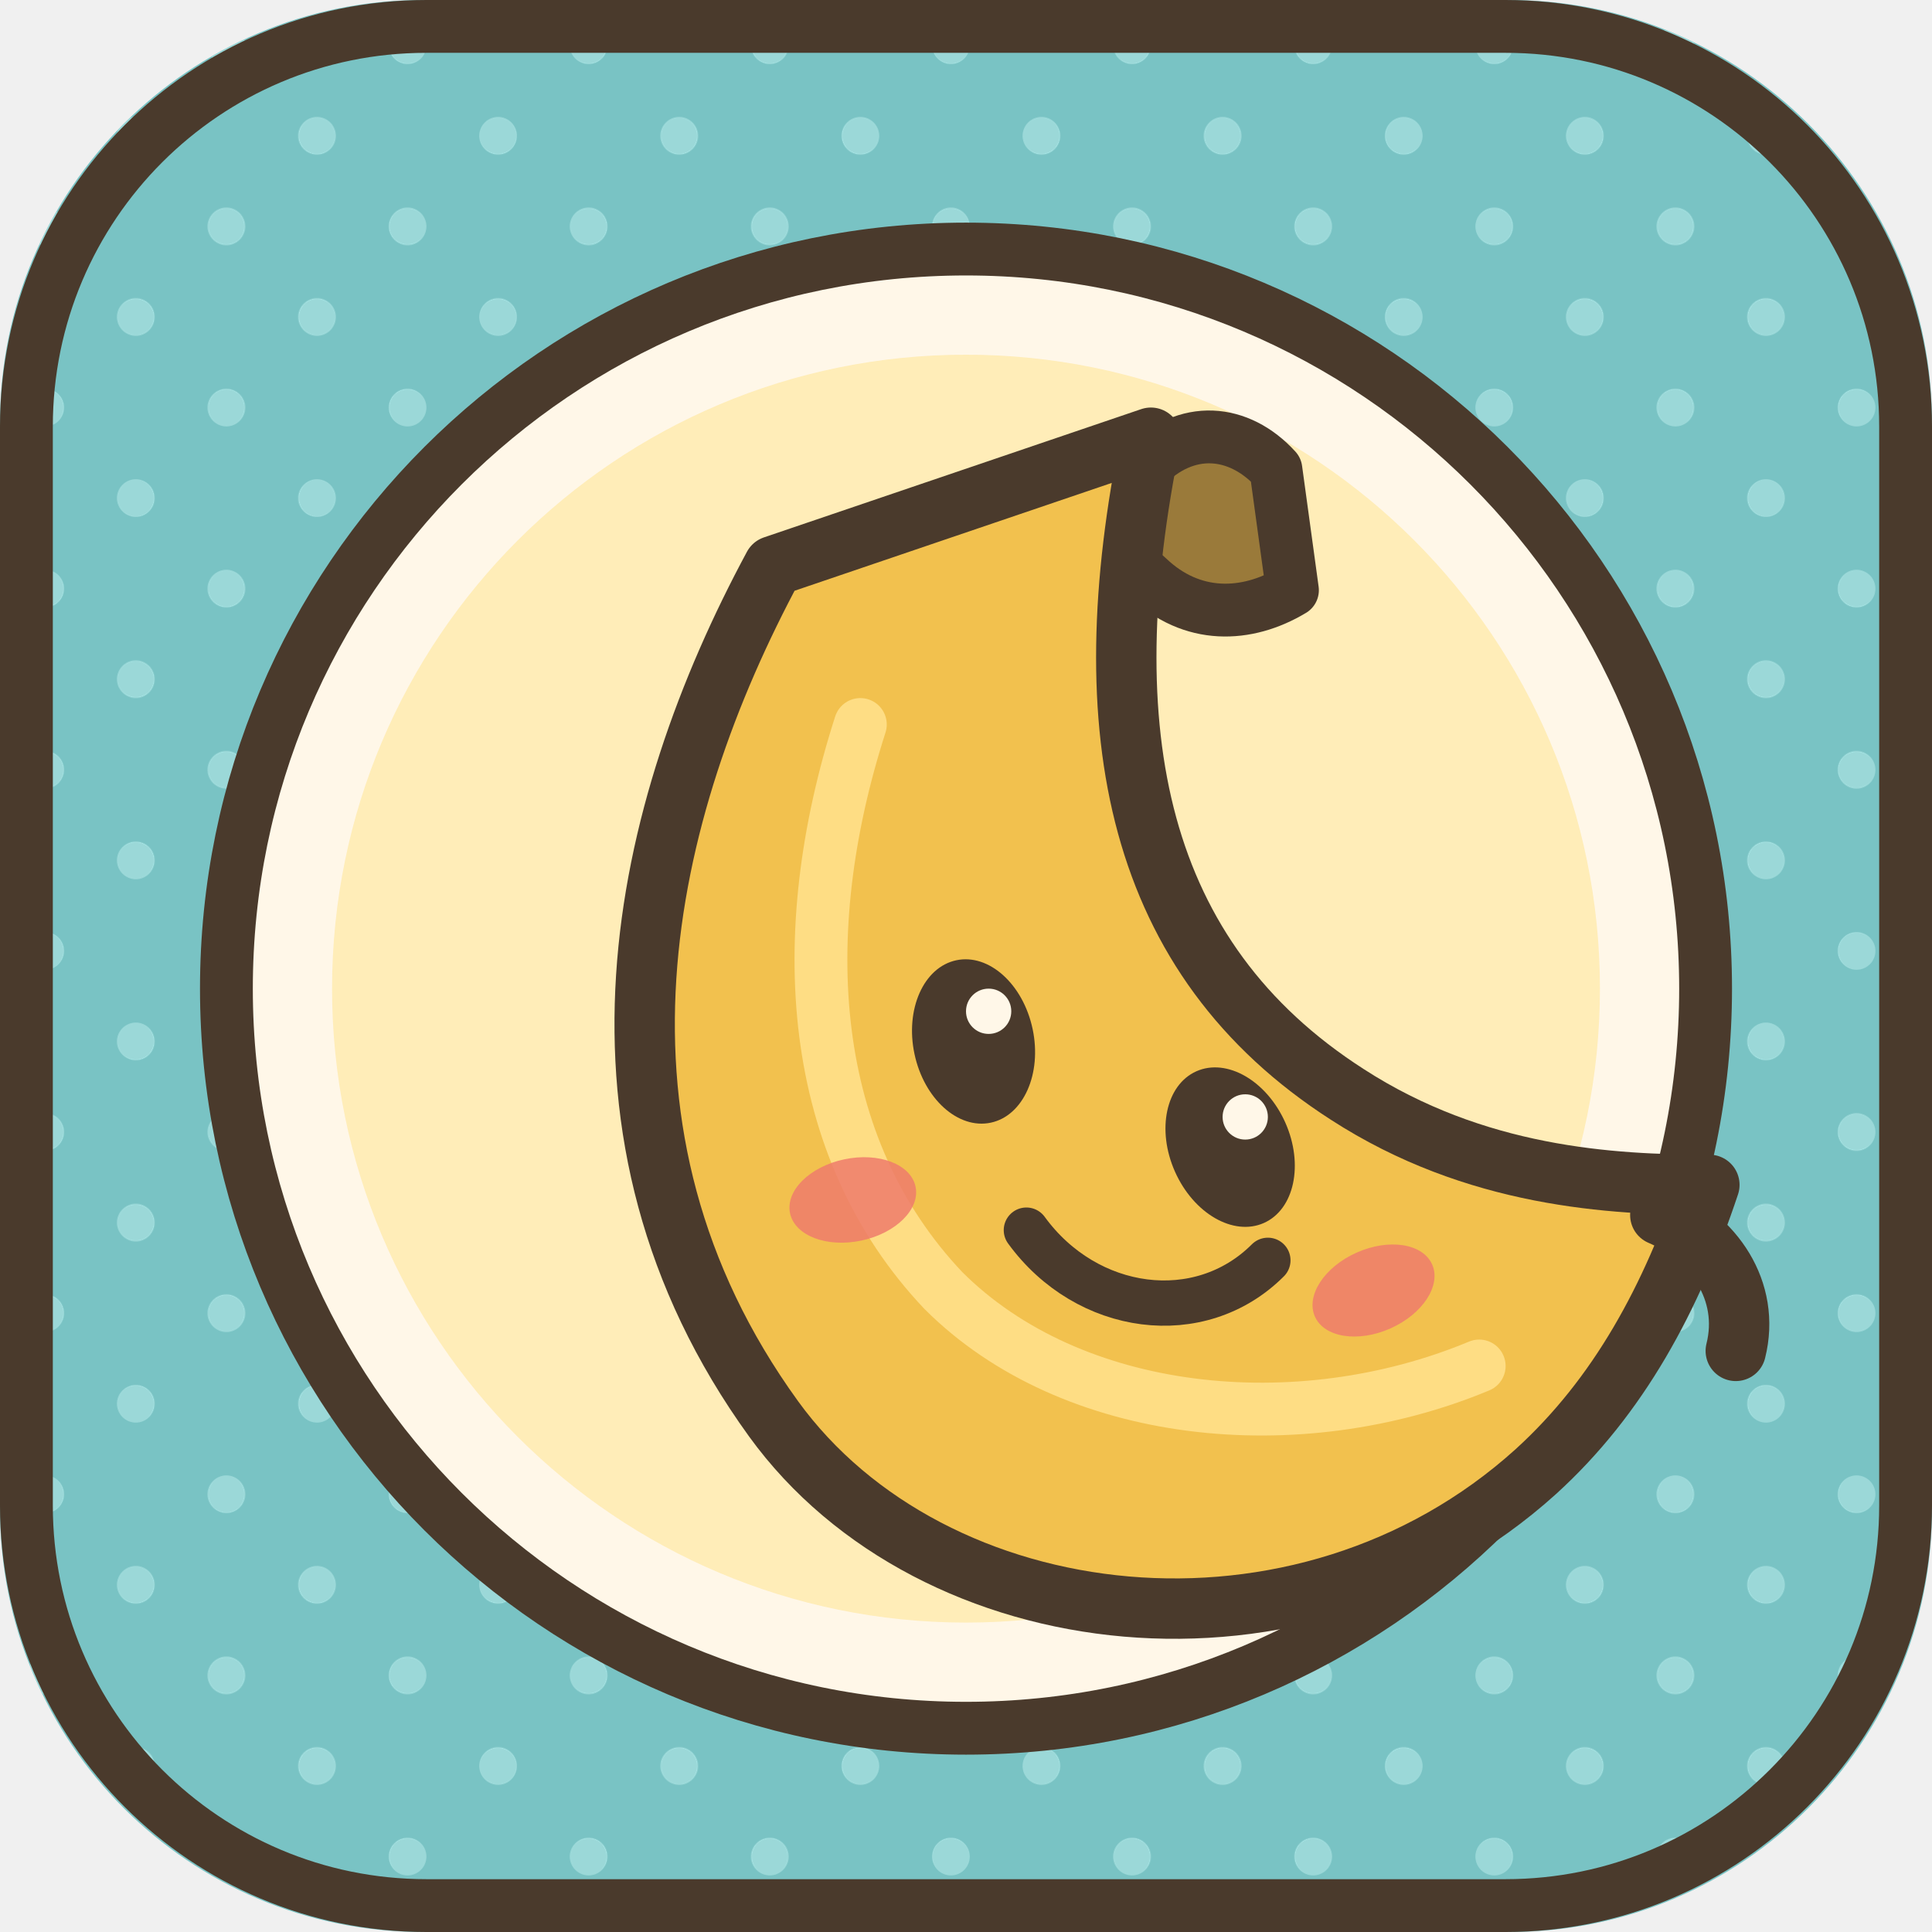
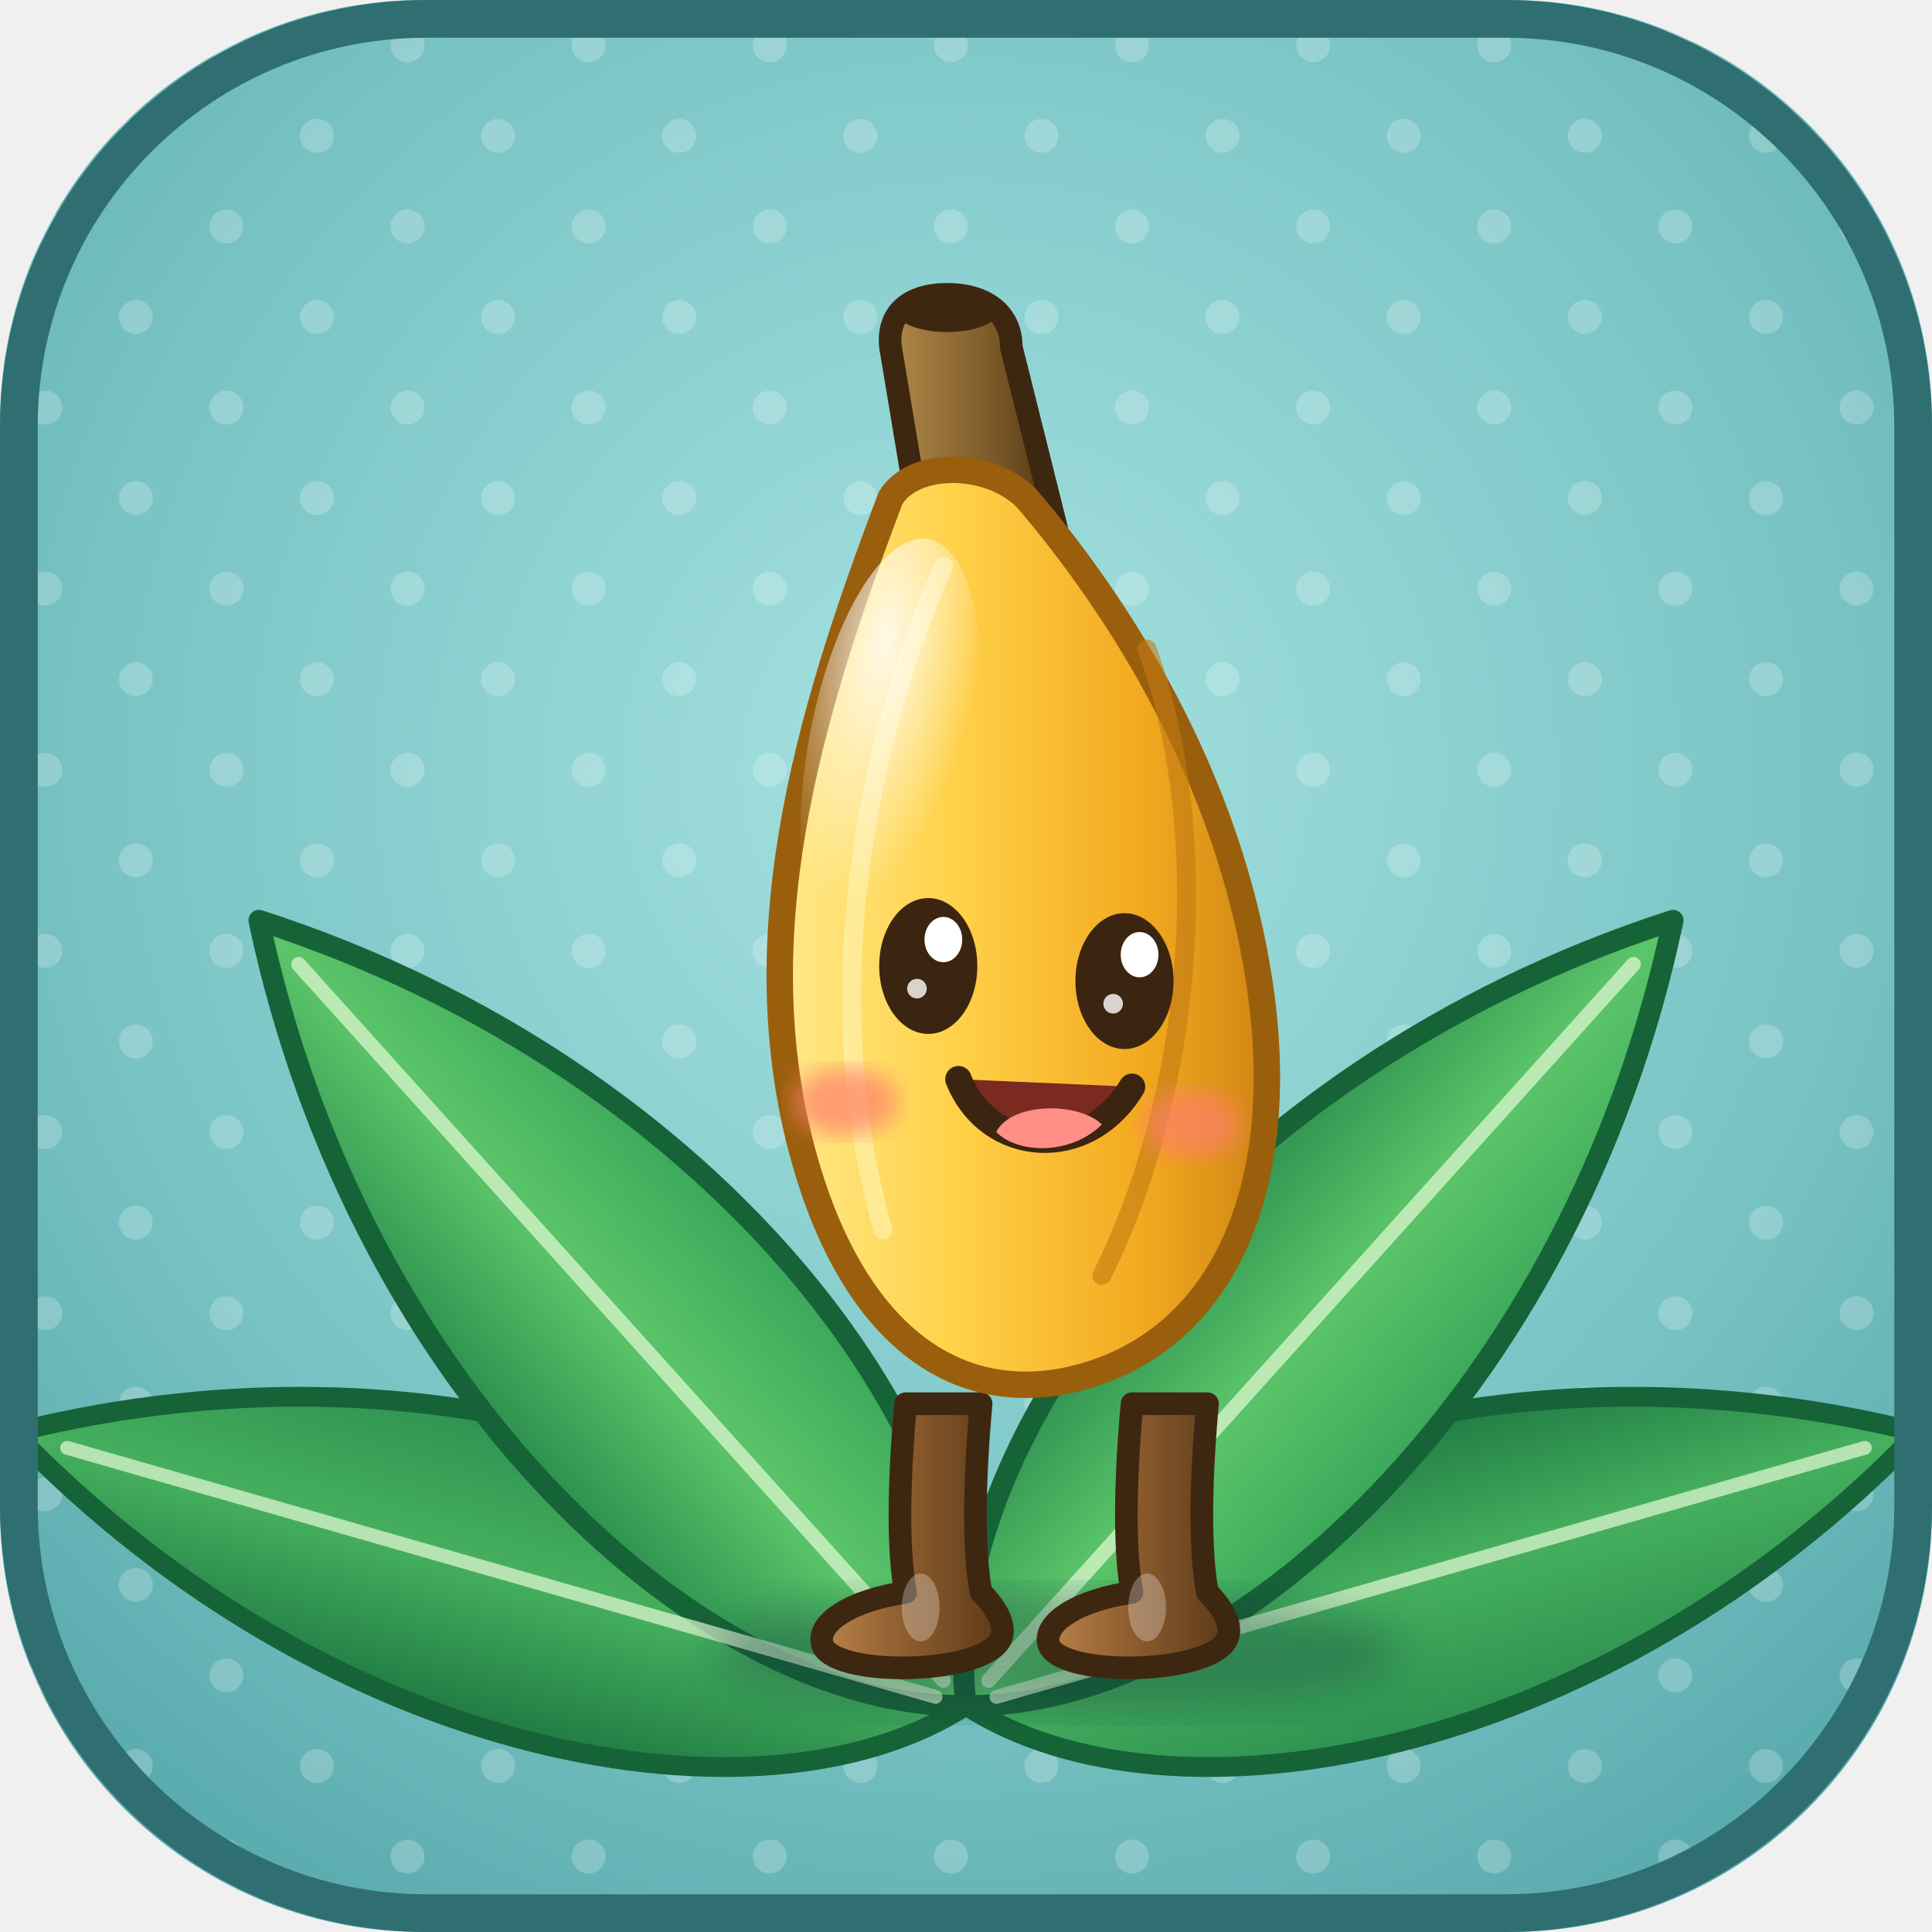
- <svg xmlns="http://www.w3.org/2000/svg" viewBox="0 0 512 512" role="img" aria-label="Dear Sunday: quả chuối mặt cười">
+ <svg xmlns="http://www.w3.org/2000/svg" viewBox="0 0 512 512" role="img" aria-label="Dear Sunday: quả chuối mặt cười giữa lá cây">
  <defs>
-     <pattern id="dots" width="48" height="48" patternUnits="userSpaceOnUse">
-       <circle cx="12" cy="12" r="5" fill="#9bd8d8" />
-       <circle cx="36" cy="36" r="5" fill="#9bd8d8" />
-     </pattern>
    <clipPath id="tile">
      <rect width="512" height="512" rx="112" />
    </clipPath>
+     <radialGradient id="bg" cx="50%" cy="40%" r="75%">
+       <stop offset="0" stop-color="#a6e3e1" />
+       <stop offset=".6" stop-color="#79c3c4" />
+       <stop offset="1" stop-color="#4fa3a7" />
+     </radialGradient>
+     <pattern id="dots" width="48" height="48" patternUnits="userSpaceOnUse">
+       <circle cx="12" cy="12" r="4.5" fill="#ffffff" opacity=".22" />
+       <circle cx="36" cy="36" r="4.5" fill="#ffffff" opacity=".22" />
+     </pattern>
+     <linearGradient id="leaf" x1="0" x2="1" y1="0" y2="0">
+       <stop offset="0" stop-color="#2c8f4e" />
+       <stop offset=".5" stop-color="#5cc56a" />
+       <stop offset="1" stop-color="#3aa65a" />
+     </linearGradient>
+     <linearGradient id="leaf2" x1="0" x2="1" y1="0" y2="0">
+       <stop offset="0" stop-color="#1f7a43" />
+       <stop offset=".5" stop-color="#46b05e" />
+       <stop offset="1" stop-color="#2d9150" />
+     </linearGradient>
+     <linearGradient id="peel" x1="0" x2="1" y1="0" y2="0">
+       <stop offset="0" stop-color="#ffe98a" />
+       <stop offset=".35" stop-color="#ffd24a" />
+       <stop offset=".75" stop-color="#f2a91f" />
+       <stop offset="1" stop-color="#cf8412" />
+     </linearGradient>
+     <linearGradient id="leg" x1="0" x2="1" y1="0" y2="0">
+       <stop offset="0" stop-color="#b9824a" />
+       <stop offset=".5" stop-color="#8a5a2c" />
+       <stop offset="1" stop-color="#5b3a1a" />
+     </linearGradient>
+     <linearGradient id="stem" x1="0" x2="1" y1="0" y2="0">
+       <stop offset="0" stop-color="#b08a4a" />
+       <stop offset=".6" stop-color="#7d5a28" />
+       <stop offset="1" stop-color="#523716" />
+     </linearGradient>
+     <radialGradient id="gloss" cx="35%" cy="25%" r="60%">
+       <stop offset="0" stop-color="#fff" stop-opacity=".85" />
+       <stop offset="1" stop-color="#fff" stop-opacity="0" />
+     </radialGradient>
+     <filter id="blur6">
+       <feGaussianBlur stdDeviation="6" />
+     </filter>
+     <filter id="blur3">
+       <feGaussianBlur stdDeviation="3" />
+     </filter>
+     <path id="lf" d="M0 0C46-40 58-150 0-250C-58-150-46-40 0 0Z" />
  </defs>
  <g clip-path="url(#tile)">
-     <rect width="512" height="512" fill="#79c3c4" />
+     <rect width="512" height="512" fill="url(#bg)" />
    <rect width="512" height="512" fill="url(#dots)" />
-     <g transform="translate(256 262)">
-       <g stroke="#4a3a2c" stroke-width="12" stroke-linecap="round">
-         <path d="M0 -218v-34M0 218v34M-218 0h-34M218 0h34M154 -154l24 -24M-154 154l-24 24M154 154l24 24M-154 -154l-24 -24" fill="none" stroke="none" />
+     <g stroke="#176338" stroke-width="5" stroke-linejoin="round">
+       <g transform="translate(256 452) rotate(-74) scale(1.05)">
+         <use href="#lf" fill="url(#leaf2)" />
      </g>
-       <circle r="196" fill="#fff7e8" stroke="#4a3a2c" stroke-width="14" />
-       <circle r="168" fill="#ffe9a8" opacity=".75" />
+       <g transform="translate(256 452) rotate(74) scale(1.05)">
+         <use href="#lf" fill="url(#leaf2)" />
+       </g>
+       <g transform="translate(256 452) rotate(-42) scale(1.12)">
+         <use href="#lf" fill="url(#leaf)" />
+       </g>
+       <g transform="translate(256 452) rotate(42) scale(1.12)">
+         <use href="#lf" fill="url(#leaf)" />
+       </g>
    </g>
-     <g stroke-linejoin="round" stroke-linecap="round">
-       <path d="M150 128c-8 10-4 22 8 28 14 8 28 4 38-6l-12-30c-12-8-26-6-34 8z" fill="#9a7a3a" stroke="#4a3a2c" stroke-width="14" transform="translate(150 -2) rotate(14 160 140)" />
-       <path d="M205 150C170 215 150 300 205 376c42 58 140 70 202 14 22-20 36-46 46-76-26 0-62-2-96-24-56-36-68-96-52-174z" fill="#f2c14e" stroke="#4a3a2c" stroke-width="16" />
-       <path d="M228 192c-18 56-14 112 22 150 34 34 94 40 142 20" fill="none" stroke="#ffe08a" stroke-width="14" opacity=".9" />
-       <path d="M440 322c14 6 24 20 20 36" fill="none" stroke="#4a3a2c" stroke-width="16" />
+     <g stroke="#e4f9d4" stroke-width="3.5" stroke-linecap="round" opacity=".7" fill="none">
+       <g transform="translate(256 452) rotate(-42) scale(1.12)">
+         <path d="M0 -8V-236" />
+       </g>
+       <g transform="translate(256 452) rotate(42) scale(1.12)">
+         <path d="M0 -8V-236" />
+       </g>
+       <g transform="translate(256 452) rotate(-74) scale(1.05)">
+         <path d="M0 -8V-236" />
+       </g>
+       <g transform="translate(256 452) rotate(74) scale(1.05)">
+         <path d="M0 -8V-236" />
+       </g>
    </g>
-     <g>
-       <ellipse cx="258" cy="276" rx="16" ry="22" fill="#4a3a2c" transform="rotate(-12 258 276)" />
-       <ellipse cx="326" cy="304" rx="16" ry="22" fill="#4a3a2c" transform="rotate(-24 326 304)" />
-       <circle cx="262" cy="268" r="6" fill="#fff7e8" />
-       <circle cx="330" cy="296" r="6" fill="#fff7e8" />
-       <ellipse cx="226" cy="318" rx="17" ry="11" fill="#ef7b6b" opacity=".85" transform="rotate(-12 226 318)" />
-       <ellipse cx="364" cy="342" rx="17" ry="11" fill="#ef7b6b" opacity=".85" transform="rotate(-24 364 342)" />
-       <path d="M272 326c16 22 46 26 64 8" fill="none" stroke="#4a3a2c" stroke-width="12" stroke-linecap="round" />
+     <ellipse cx="280" cy="438" rx="92" ry="16" fill="#0b3b3d" opacity=".35" filter="url(#blur6)" />
+     <g transform="translate(18 0)">
+       <g stroke="#3e2710" stroke-width="6" stroke-linejoin="round" stroke-linecap="round">
+         <path d="M222 372c-2 22-2 40 0 50c-14 2-24 8-22 14c3 8 38 8 46 0c4-4 0-10-4-14c-2-10-2-28 0-50z" fill="url(#leg)" />
+         <path d="M282 372c-2 22-2 40 0 50c-14 2-24 8-22 14c3 8 38 8 46 0c4-4 0-10-4-14c-2-10-2-28 0-50z" fill="url(#leg)" />
+       </g>
+       <ellipse cx="226" cy="426" rx="5" ry="9" fill="#fff" opacity=".28" />
+       <ellipse cx="286" cy="426" rx="5" ry="9" fill="#fff" opacity=".28" />
+     </g>
+     <g stroke="#3e2710" stroke-width="6" stroke-linejoin="round" stroke-linecap="round">
+       <path d="M244 140L236 92c-1-9 5-14 15-14s17 5 17 14l12 48z" fill="url(#stem)" />
+     </g>
+     <ellipse cx="251" cy="82" rx="14" ry="6" fill="#3e2710" />
+     <path d="M236 132C214 190 196 250 214 310C226 350 250 372 282 366C322 358 342 318 334 262C326 206 296 160 272 132C262 122 242 122 236 132Z" fill="url(#peel)" stroke="#9a5f0c" stroke-width="7" stroke-linejoin="round" />
+     <path d="M304 172C322 222 316 290 292 338" fill="none" stroke="#c07a12" stroke-width="5" stroke-linecap="round" opacity=".6" />
+     <path d="M250 150C226 206 218 270 234 326" fill="none" stroke="#fff3b3" stroke-width="5" stroke-linecap="round" opacity=".6" />
+     <ellipse cx="236" cy="200" rx="22" ry="58" fill="url(#gloss)" transform="rotate(10 236 200)" />
+     <g transform="translate(10 4)">
+       <ellipse cx="236" cy="252" rx="13" ry="18" fill="#3b2410" />
+       <ellipse cx="288" cy="256" rx="13" ry="18" fill="#3b2410" />
+       <ellipse cx="240" cy="245" rx="5" ry="6" fill="#fff" />
+       <ellipse cx="292" cy="249" rx="5" ry="6" fill="#fff" />
+       <circle cx="233" cy="258" r="2.6" fill="#fff" opacity=".8" />
+       <circle cx="285" cy="262" r="2.6" fill="#fff" opacity=".8" />
+       <ellipse cx="214" cy="288" rx="14" ry="9" fill="#ff7e6b" opacity=".7" filter="url(#blur3)" />
+       <ellipse cx="306" cy="294" rx="13" ry="9" fill="#ff7e6b" opacity=".7" filter="url(#blur3)" />
+       <path d="M244 282c8 20 34 22 46 2" fill="#7a2a1e" stroke="#3b2410" stroke-width="7" stroke-linecap="round" stroke-linejoin="round" />
+       <path d="M254 296c6 6 20 6 28-2c-6-6-24-6-28 2z" fill="#ff8f86" />
    </g>
  </g>
-   <rect x="7" y="7" width="498" height="498" rx="106" fill="none" stroke="#4a3a2c" stroke-width="14" />
+   <rect x="5" y="5" width="502" height="502" rx="108" fill="none" stroke="#2f6f72" stroke-width="10" />
</svg>
